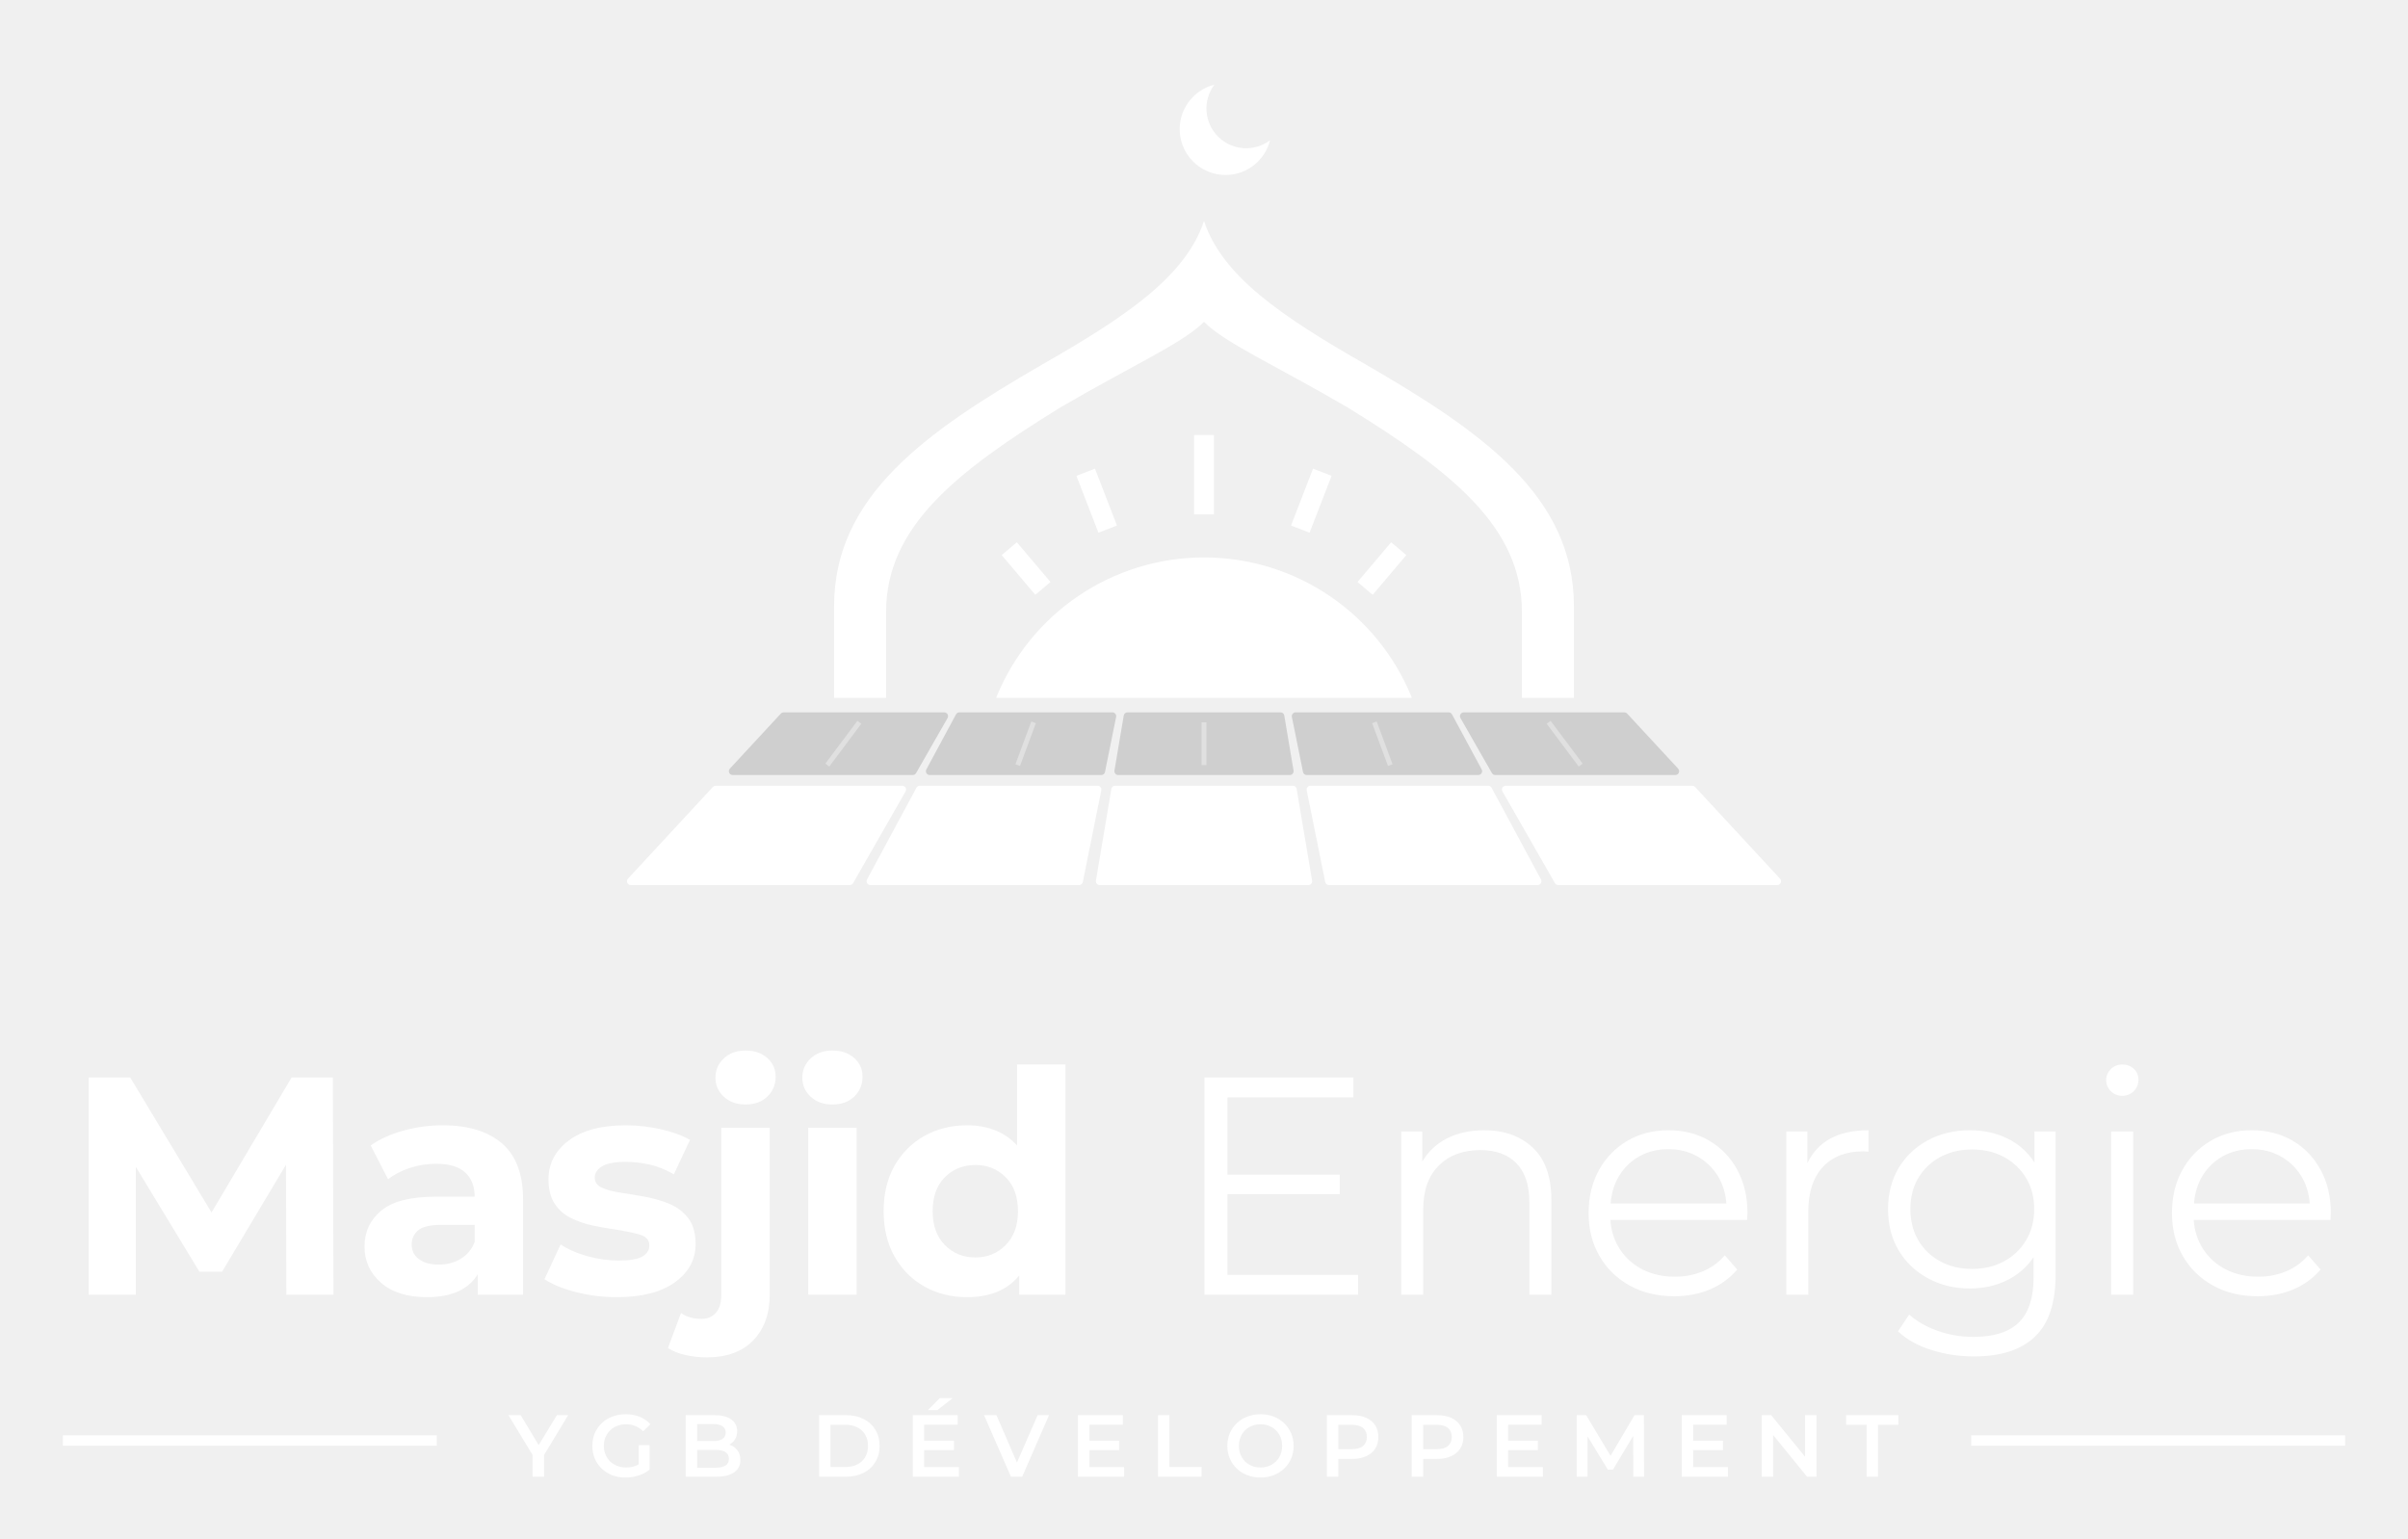
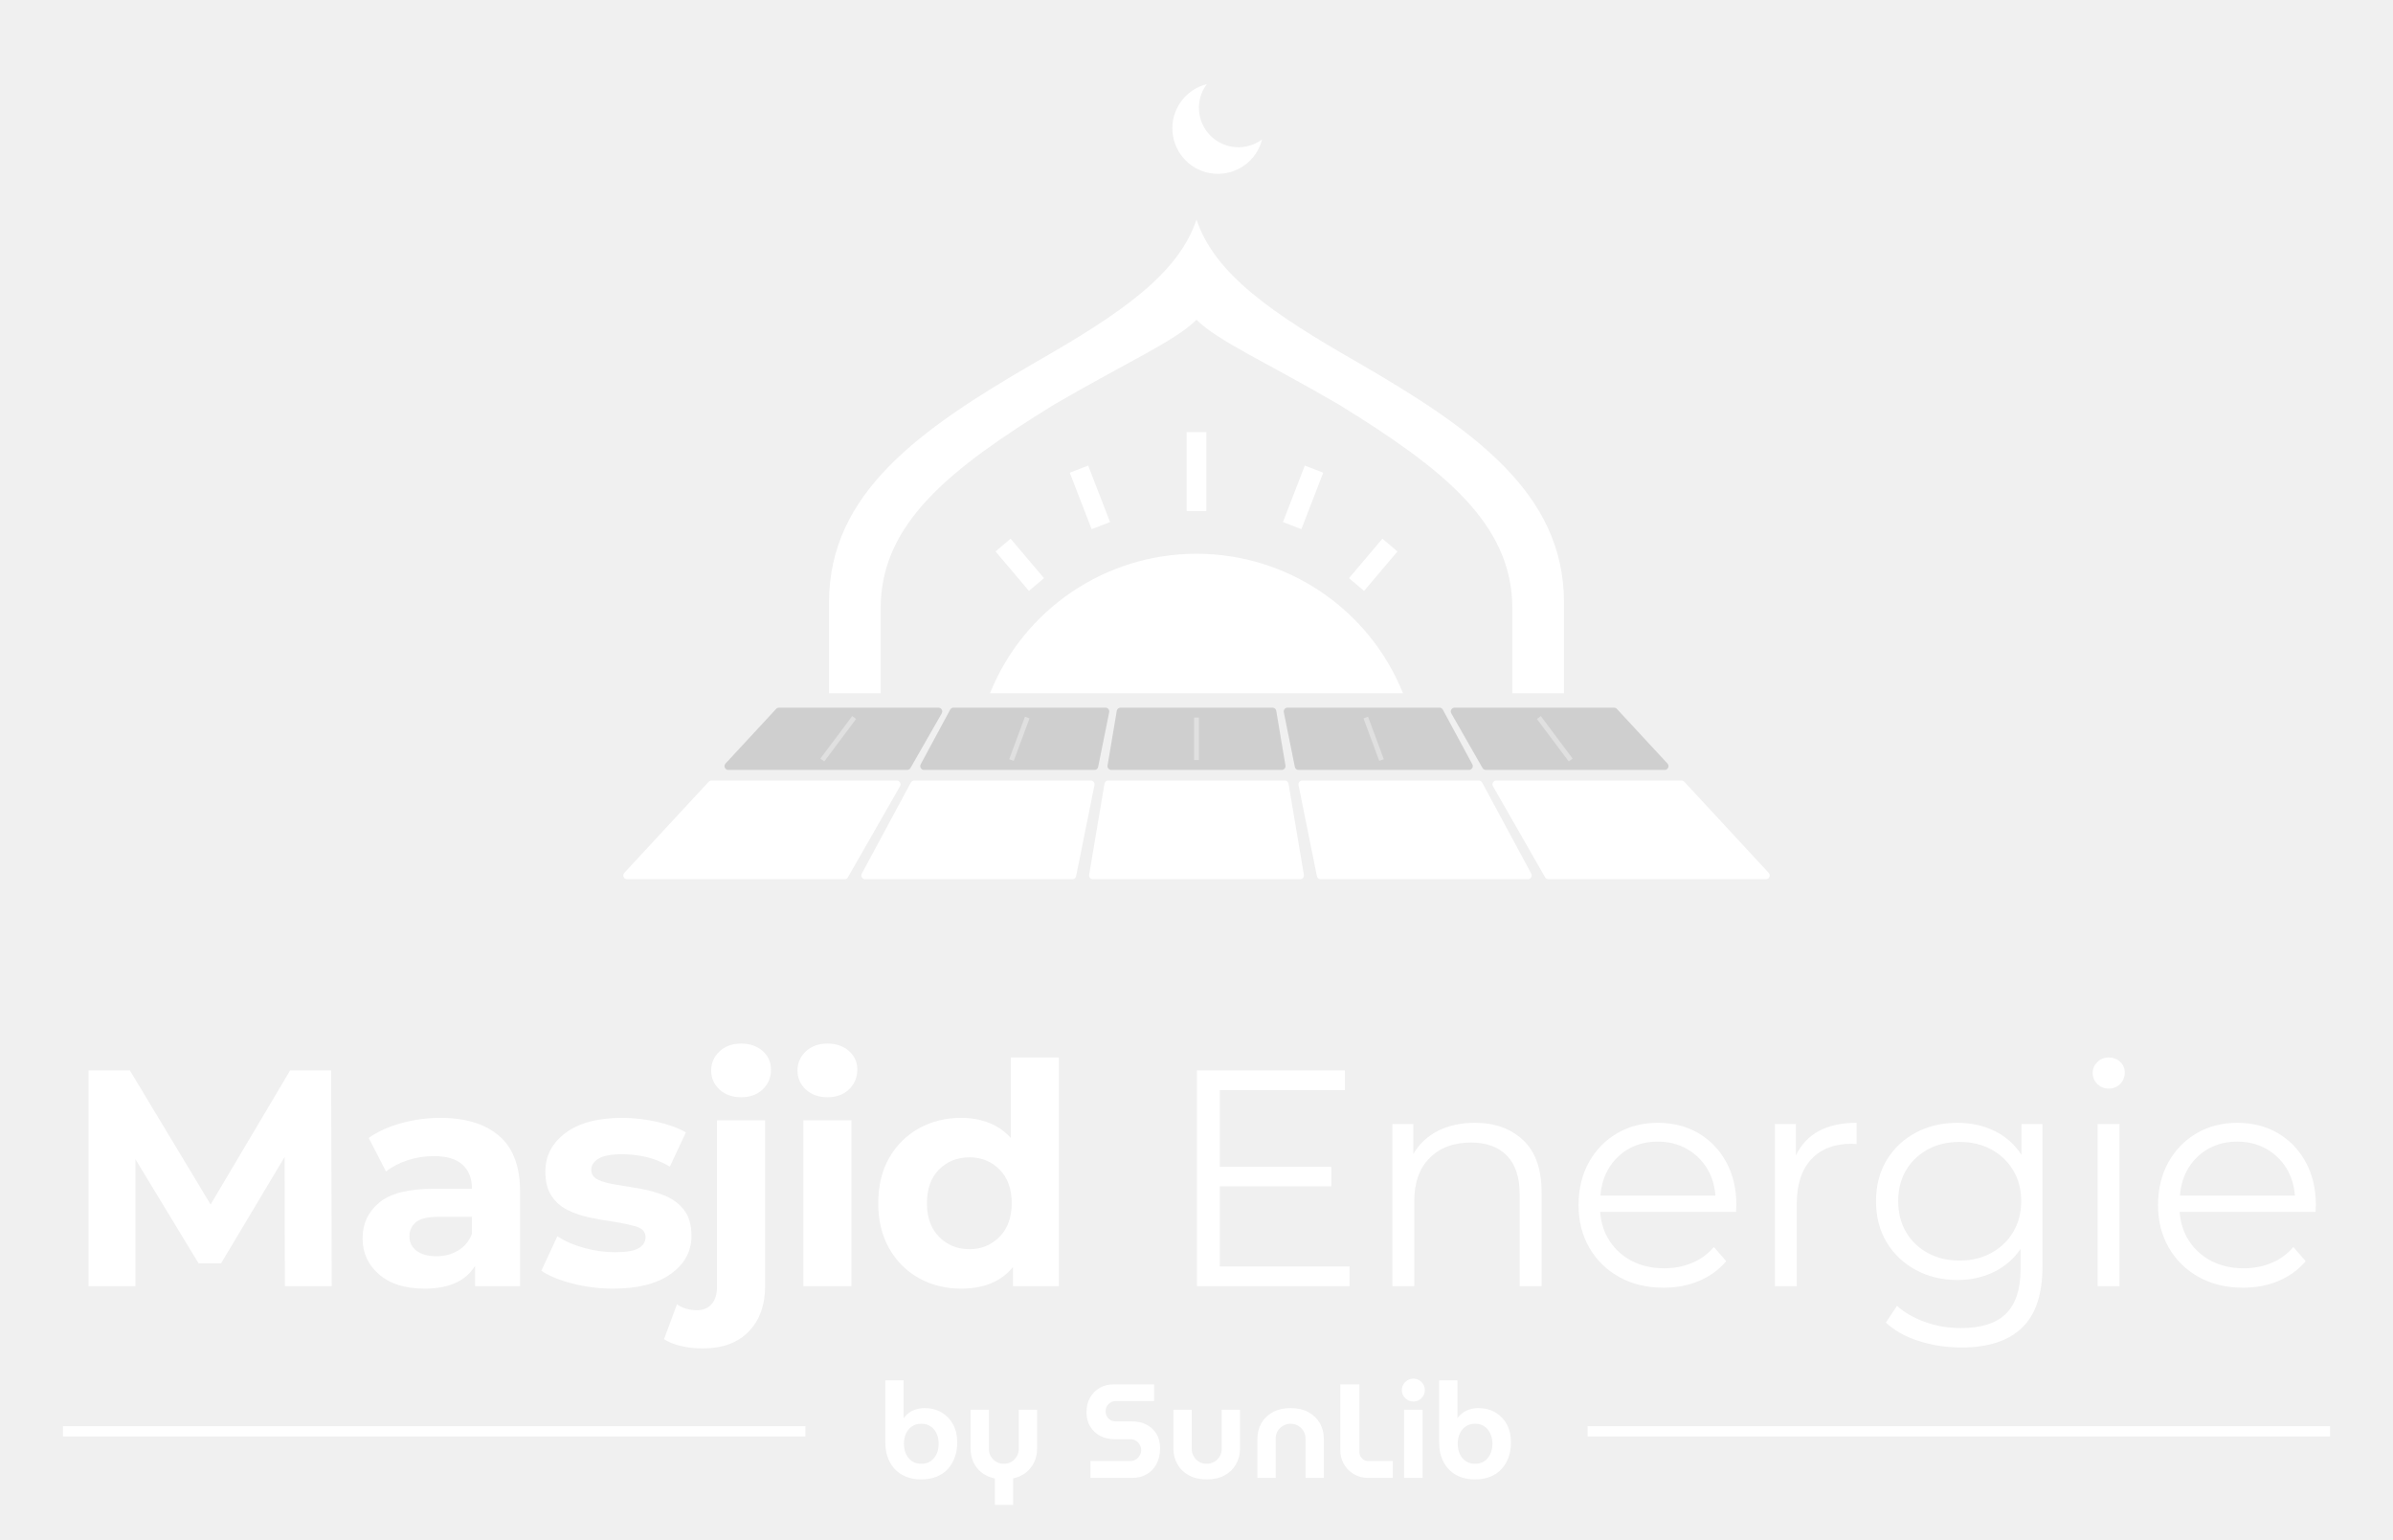
- <svg xmlns="http://www.w3.org/2000/svg" viewBox="-6 -6 232.65 148.79" width="931" height="595">
+ <svg xmlns="http://www.w3.org/2000/svg" viewBox="-6 -6 232.65 149.85" width="931" height="599">
  <svg x="50.325" y="0" width="120" height="81.576" viewBox="0 0 406 276">
    <path d="M206.4 7.4A15 15 0 1 0 224.6 25.6A13 13 0 0 1 206.4 7.4Z" fill="#ffffff" />
    <path d="M82 208L82 178C82 142 112 121 150 99C178 83 197 70 203 52C209 70 228 83 256 99C294 121 324 142 324 178L324 208L307 208L307 180C307 152 284 134 250 113C226 99 210 92 203 85C196 92 180 99 156 113C122 134 99 152 99 180L99 208Z" fill="#ffffff" />
    <g stroke="#ffffff" stroke-width="6.5">
      <line x1="203" y1="148" x2="203" y2="122" />
      <line x1="171.5" y1="152.8" x2="164.3" y2="134.2" />
      <line x1="234.5" y1="152.8" x2="241.7" y2="134.2" />
      <line x1="150.3" y1="172.2" x2="139.3" y2="159.2" />
      <line x1="255.7" y1="172.2" x2="266.7" y2="159.2" />
    </g>
    <path d="M135 208A73.3 73.3 0 0 1 271 208Z" fill="#ffffff" />
    <g fill="#cfcfcf" stroke="#cfcfcf" stroke-width="2.5" stroke-linejoin="round">
      <polygon points="65.5,214 118.03,214 107.73,232 48.83,232" />
      <polygon points="122.98,214 173.03,214 169.39,232 113.28,232" />
      <polygon points="177.98,214 228.03,214 231.06,232 174.94,232" />
      <polygon points="232.97,214 283.02,214 292.73,232 236.61,232" />
      <polygon points="287.98,214 340.5,214 357.17,232 298.27,232" />
    </g>
    <g fill="#ffffff" stroke="#ffffff" stroke-width="2.5" stroke-linejoin="round">
      <polygon points="43.28,238 104.29,238 87.13,268 15.5,268" />
      <polygon points="110.04,238 168.18,238 162.13,268 93.88,268" />
      <polygon points="173.93,238 232.07,238 237.13,268 168.88,268" />
      <polygon points="237.82,238 295.96,238 312.13,268 243.88,268" />
      <polygon points="301.71,238 362.72,238 390.5,268 318.88,268" />
    </g>
    <g stroke="#ffffff" stroke-opacity="0.35" stroke-width="1.6">
      <line x1="90.26" y1="216" x2="79.78" y2="230" />
      <line x1="147.26" y1="216" x2="142.07" y2="230" />
      <line x1="203" y1="216" x2="203" y2="230" />
      <line x1="258.74" y1="216" x2="263.93" y2="230" />
      <line x1="315.74" y1="216" x2="326.22" y2="230" />
      <line x1="72.29" y1="240" x2="52.81" y2="266" />
      <line x1="138.37" y1="240" x2="128.74" y2="266" />
      <line x1="203" y1="240" x2="203" y2="266" />
      <line x1="267.63" y1="240" x2="277.26" y2="266" />
      <line x1="333.71" y1="240" x2="353.19" y2="266" />
      <line x1="31.39" y1="253" x2="93.71" y2="253" />
      <line x1="103.96" y1="253" x2="163.15" y2="253" />
      <line x1="173.4" y1="253" x2="232.6" y2="253" />
      <line x1="242.85" y1="253" x2="302.04" y2="253" />
      <line x1="312.29" y1="253" x2="374.61" y2="253" />
    </g>
  </svg>
  <path fill="#ffffff" d="M7.05 119.19L2.49 119.19L2.49 98.19L6.51 98.19L14.37 111.24L22.11 98.19L26.10 98.19L26.16 119.19L21.60 119.19L21.57 106.62L15.39 116.97L13.20 116.97L7.05 106.83L7.05 119.19ZM44.49 119.19L40.11 119.19L40.11 117.21Q38.76 119.43 35.19 119.43L35.19 119.43Q32.34 119.43 30.75 118.03Q29.16 116.64 29.16 114.54L29.16 114.54Q29.16 112.41 30.78 111.06Q32.40 109.71 36.09 109.71L36.09 109.71L39.81 109.71L39.81 109.71Q39.81 108.21 38.89 107.37Q37.98 106.53 36.09 106.53L36.09 106.53Q34.80 106.53 33.55 106.93Q32.31 107.34 31.44 108.03L31.44 108.03L29.76 104.76Q31.08 103.83 32.94 103.32Q34.80 102.81 36.72 102.81L36.72 102.81Q40.41 102.81 42.45 104.56Q44.49 106.32 44.49 109.98L44.49 109.98L44.49 119.19ZM39.81 114.09L39.81 114.09L39.81 112.44L36.60 112.44Q34.95 112.44 34.33 112.98Q33.72 113.52 33.72 114.33L33.72 114.33Q33.72 115.23 34.42 115.75Q35.13 116.28 36.36 116.28L36.36 116.28Q37.53 116.28 38.46 115.72Q39.39 115.17 39.81 114.09ZM53.55 119.43L53.55 119.43Q51.48 119.43 49.57 118.93Q47.67 118.44 46.56 117.69L46.56 117.69L48.12 114.33Q49.20 115.05 50.73 115.47Q52.26 115.89 53.73 115.89L53.73 115.89Q55.35 115.89 56.02 115.50Q56.70 115.11 56.70 114.42L56.70 114.42Q56.70 113.64 55.74 113.37Q54.78 113.10 53.43 112.89L53.43 112.89Q52.35 112.74 51.22 112.50Q50.10 112.26 49.12 111.78Q48.15 111.30 47.55 110.40Q46.95 109.50 46.95 108.03L46.95 108.03Q46.95 105.75 48.91 104.28Q50.88 102.81 54.42 102.81L54.42 102.81Q56.07 102.81 57.76 103.18Q59.46 103.56 60.63 104.22L60.63 104.22L59.07 107.55Q57.87 106.86 56.70 106.60Q55.53 106.35 54.42 106.35L54.42 106.35Q52.83 106.35 52.12 106.78Q51.42 107.22 51.42 107.85L51.42 107.85Q51.42 108.54 52.12 108.85Q52.83 109.17 53.94 109.33Q55.05 109.50 56.29 109.72Q57.54 109.95 58.65 110.41Q59.76 110.88 60.46 111.79Q61.17 112.71 61.17 114.30L61.17 114.30Q61.17 116.55 59.17 117.99Q57.18 119.43 53.55 119.43ZM62.25 125.25L62.25 125.25Q61.17 125.25 60.18 125.02Q59.19 124.80 58.50 124.35L58.50 124.35L59.76 120.96Q60.57 121.53 61.74 121.53L61.74 121.53Q62.61 121.53 63.13 120.94Q63.66 120.36 63.66 119.19L63.66 119.19L63.66 103.05L68.34 103.05L68.34 119.16Q68.34 121.95 66.75 123.60Q65.16 125.25 62.25 125.25ZM66.00 100.80L66.00 100.80Q64.71 100.80 63.90 100.05Q63.09 99.30 63.09 98.19L63.09 98.19Q63.09 97.11 63.90 96.34Q64.71 95.58 66.00 95.58L66.00 95.58Q67.29 95.58 68.10 96.30Q68.91 97.02 68.91 98.10L68.91 98.10Q68.91 99.27 68.11 100.03Q67.32 100.80 66.00 100.80ZM76.74 119.19L72.06 119.19L72.06 103.05L76.74 103.05L76.74 119.19ZM74.40 100.80L74.40 100.80Q73.11 100.80 72.30 100.05Q71.49 99.30 71.49 98.19L71.49 98.19Q71.49 97.11 72.30 96.34Q73.11 95.58 74.40 95.58L74.40 95.58Q75.69 95.58 76.50 96.30Q77.31 97.02 77.31 98.10L77.31 98.10Q77.31 99.27 76.51 100.03Q75.72 100.80 74.40 100.80ZM87.42 119.43L87.42 119.43Q85.14 119.43 83.31 118.41Q81.48 117.39 80.41 115.51Q79.35 113.64 79.35 111.12L79.35 111.12Q79.35 108.57 80.41 106.71Q81.48 104.85 83.31 103.83Q85.14 102.81 87.42 102.81L87.42 102.81Q88.89 102.81 90.12 103.29Q91.35 103.77 92.25 104.76L92.25 104.76L92.25 96.93L96.93 96.93L96.93 119.19L92.46 119.19L92.46 117.33Q90.75 119.43 87.42 119.43ZM88.23 115.59L88.23 115.59Q89.97 115.59 91.15 114.39Q92.34 113.19 92.34 111.12L92.34 111.12Q92.34 109.02 91.15 107.83Q89.97 106.65 88.23 106.65L88.23 106.65Q86.46 106.65 85.27 107.83Q84.09 109.02 84.09 111.12L84.09 111.12Q84.09 113.19 85.27 114.39Q86.46 115.59 88.23 115.59Z" />
  <path fill="#ffffff" d="M125.22 119.19L110.37 119.19L110.37 98.19L124.77 98.19L124.77 100.11L112.59 100.11L112.59 107.58L123.45 107.58L123.45 109.47L112.59 109.47L112.59 117.27L125.22 117.27L125.22 119.19ZM131.52 119.19L129.39 119.19L129.39 103.41L131.43 103.41L131.43 106.32Q132.27 104.88 133.81 104.08Q135.36 103.29 137.43 103.29L137.43 103.29Q140.31 103.29 142.11 104.97Q143.91 106.65 143.91 110.04L143.91 110.04L143.91 119.19L141.78 119.19L141.78 110.25Q141.78 107.76 140.53 106.48Q139.29 105.21 137.04 105.21L137.04 105.21Q134.52 105.21 133.02 106.71Q131.52 108.21 131.52 110.91L131.52 110.91L131.52 119.19ZM155.79 119.34L155.79 119.34Q153.33 119.34 151.47 118.30Q149.61 117.27 148.56 115.45Q147.51 113.64 147.51 111.30L147.51 111.30Q147.51 108.96 148.51 107.14Q149.52 105.33 151.26 104.31Q153.00 103.29 155.22 103.29L155.22 103.29Q157.44 103.29 159.16 104.29Q160.89 105.30 161.88 107.11Q162.87 108.93 162.87 111.30L162.87 111.30Q162.87 111.45 162.85 111.61Q162.84 111.78 162.84 111.96L162.84 111.96L149.61 111.96Q149.73 113.58 150.55 114.82Q151.38 116.07 152.74 116.76Q154.11 117.45 155.85 117.45L155.85 117.45Q157.29 117.45 158.53 116.94Q159.78 116.43 160.68 115.38L160.68 115.38L161.88 116.76Q160.80 118.02 159.24 118.68Q157.68 119.34 155.79 119.34ZM149.64 110.37L149.64 110.37L160.83 110.37Q160.71 108.81 159.96 107.64Q159.21 106.47 157.98 105.79Q156.75 105.12 155.22 105.12L155.22 105.12Q153.69 105.12 152.47 105.78Q151.26 106.44 150.51 107.62Q149.76 108.81 149.64 110.37ZM168.75 119.19L166.62 119.19L166.62 103.41L168.66 103.41L168.66 106.47Q170.19 103.29 174.57 103.29L174.57 103.29L174.57 105.36Q174.42 105.36 174.30 105.34Q174.18 105.33 174.06 105.33L174.06 105.33Q171.57 105.33 170.16 106.84Q168.75 108.36 168.75 111.15L168.75 111.15L168.75 119.19ZM184.77 125.16L184.77 125.16Q182.61 125.16 180.63 124.53Q178.65 123.90 177.42 122.73L177.42 122.73L178.50 121.11Q179.61 122.10 181.24 122.68Q182.88 123.27 184.71 123.27L184.71 123.27Q187.71 123.27 189.12 121.86Q190.53 120.45 190.53 117.54L190.53 117.54L190.53 115.56Q189.54 117.03 187.93 117.81Q186.33 118.59 184.38 118.59L184.38 118.59Q182.13 118.59 180.33 117.61Q178.53 116.64 177.49 114.91Q176.46 113.19 176.46 110.91L176.46 110.91Q176.46 108.66 177.49 106.93Q178.53 105.21 180.33 104.25Q182.13 103.29 184.38 103.29L184.38 103.29Q186.36 103.29 187.99 104.08Q189.63 104.88 190.62 106.41L190.62 106.41L190.62 103.41L192.66 103.41L192.66 117.27Q192.66 121.35 190.66 123.25Q188.67 125.16 184.77 125.16ZM184.59 116.70L184.59 116.70Q186.33 116.70 187.68 115.96Q189.03 115.23 189.81 113.92Q190.59 112.62 190.59 110.91L190.59 110.91Q190.59 109.20 189.81 107.91Q189.03 106.62 187.68 105.88Q186.33 105.15 184.59 105.15L184.59 105.15Q182.85 105.15 181.50 105.88Q180.15 106.62 179.38 107.91Q178.62 109.20 178.62 110.91L178.62 110.91Q178.62 112.62 179.38 113.92Q180.15 115.23 181.50 115.96Q182.85 116.70 184.59 116.70ZM200.16 119.19L198.03 119.19L198.03 103.41L200.16 103.41L200.16 119.19ZM199.11 99.96L199.11 99.96Q198.45 99.96 198.00 99.51Q197.55 99.06 197.55 98.43L197.55 98.43Q197.55 97.83 198.00 97.38Q198.45 96.93 199.11 96.93L199.11 96.93Q199.77 96.93 200.22 97.35Q200.67 97.77 200.67 98.40L200.67 98.40Q200.67 99.06 200.22 99.51Q199.77 99.96 199.11 99.96ZM212.19 119.34L212.19 119.34Q209.73 119.34 207.87 118.30Q206.01 117.27 204.96 115.45Q203.91 113.64 203.91 111.30L203.91 111.30Q203.91 108.96 204.91 107.14Q205.92 105.33 207.66 104.31Q209.40 103.29 211.62 103.29L211.62 103.29Q213.84 103.29 215.56 104.29Q217.29 105.30 218.28 107.11Q219.27 108.93 219.27 111.30L219.27 111.30Q219.27 111.45 219.25 111.61Q219.24 111.78 219.24 111.96L219.24 111.96L206.01 111.96Q206.13 113.58 206.95 114.82Q207.78 116.07 209.14 116.76Q210.51 117.45 212.25 117.45L212.25 117.45Q213.69 117.45 214.93 116.94Q216.18 116.43 217.08 115.38L217.08 115.38L218.28 116.76Q217.20 118.02 215.64 118.68Q214.08 119.34 212.19 119.34ZM206.04 110.37L206.04 110.37L217.23 110.37Q217.11 108.81 216.36 107.64Q215.61 106.47 214.38 105.79Q213.15 105.12 211.62 105.12L211.62 105.12Q210.09 105.12 208.87 105.78Q207.66 106.44 206.91 107.62Q206.16 108.81 206.04 110.37Z" />
-   <path fill="#ffffff" d="M46.52 136.79L45.41 136.79L45.41 134.69L43.08 130.84L44.26 130.84L46.00 133.73L47.76 130.84L48.85 130.84L46.52 134.69L46.52 136.79ZM54.39 136.87L54.39 136.87Q53.69 136.87 53.11 136.65Q52.53 136.42 52.10 136.01Q51.66 135.60 51.42 135.03Q51.19 134.47 51.19 133.81L51.19 133.81Q51.19 133.15 51.42 132.59Q51.66 132.03 52.10 131.61Q52.53 131.20 53.12 130.98Q53.71 130.75 54.41 130.75L54.41 130.75Q55.16 130.75 55.77 131.00Q56.38 131.24 56.80 131.72L56.80 131.72L56.10 132.40Q55.75 132.05 55.34 131.89Q54.93 131.72 54.46 131.72L54.46 131.72Q53.83 131.72 53.34 131.99Q52.85 132.25 52.58 132.73Q52.30 133.20 52.30 133.81L52.30 133.81Q52.30 134.41 52.58 134.89Q52.85 135.37 53.34 135.63Q53.82 135.90 54.45 135.90L54.45 135.90Q54.77 135.90 55.08 135.83Q55.39 135.76 55.67 135.60L55.67 135.60L55.67 133.74L56.72 133.74L56.72 136.11Q56.25 136.49 55.64 136.68Q55.02 136.87 54.39 136.87ZM63.17 136.79L60.21 136.79L60.21 130.84L63.00 130.84Q64.07 130.84 64.63 131.26Q65.19 131.68 65.19 132.38L65.19 132.38Q65.19 132.84 64.98 133.18Q64.77 133.51 64.43 133.69L64.43 133.69Q64.91 133.84 65.20 134.22Q65.50 134.59 65.50 135.17L65.50 135.17Q65.50 135.94 64.91 136.36Q64.32 136.79 63.17 136.79L63.17 136.79ZM61.32 134.20L61.32 135.92L63.10 135.92Q63.72 135.92 64.06 135.71Q64.39 135.51 64.39 135.06L64.39 135.06Q64.39 134.62 64.06 134.41Q63.72 134.20 63.10 134.20L63.10 134.20L61.32 134.20ZM61.32 131.70L61.32 133.34L62.88 133.34Q63.46 133.34 63.77 133.14Q64.08 132.93 64.08 132.53L64.08 132.53Q64.08 132.11 63.77 131.91Q63.46 131.70 62.88 131.70L62.88 131.70L61.32 131.70ZM75.71 136.79L73.11 136.79L73.11 130.84L75.71 130.84Q76.68 130.84 77.41 131.21Q78.14 131.57 78.55 132.25Q78.96 132.92 78.96 133.81L78.96 133.81Q78.96 134.70 78.55 135.37Q78.14 136.05 77.41 136.42Q76.68 136.79 75.71 136.79L75.71 136.79ZM74.21 131.77L74.21 135.85L75.66 135.85Q76.32 135.85 76.81 135.60Q77.31 135.35 77.57 134.89Q77.84 134.43 77.84 133.81L77.84 133.81Q77.84 133.19 77.57 132.73Q77.31 132.27 76.81 132.02Q76.32 131.77 75.66 131.77L75.66 131.77L74.21 131.77ZM86.63 136.79L82.17 136.79L82.17 130.84L86.51 130.84L86.51 131.76L83.27 131.76L83.27 133.31L86.15 133.31L86.15 134.22L83.27 134.22L83.27 135.86L86.63 135.86L86.63 136.79ZM84.55 130.35L83.63 130.35L84.78 129.19L86.03 129.19L84.55 130.35ZM92.75 136.79L91.66 136.79L89.06 130.84L90.26 130.84L92.24 135.42L94.24 130.84L95.34 130.84L92.75 136.79ZM102.60 136.79L98.14 136.79L98.14 130.84L102.48 130.84L102.48 131.76L99.25 131.76L99.25 133.31L102.12 133.31L102.12 134.22L99.25 134.22L99.25 135.86L102.60 135.86L102.60 136.79ZM110.09 136.79L105.88 136.79L105.88 130.84L106.98 130.84L106.98 135.85L110.09 135.85L110.09 136.79ZM115.79 136.87L115.79 136.87Q115.10 136.87 114.51 136.64Q113.92 136.41 113.49 136.00Q113.06 135.59 112.82 135.03Q112.58 134.47 112.58 133.81L112.58 133.81Q112.58 133.15 112.82 132.59Q113.06 132.03 113.49 131.62Q113.92 131.21 114.51 130.98Q115.10 130.75 115.79 130.75L115.79 130.75Q116.48 130.75 117.07 130.98Q117.65 131.21 118.08 131.62Q118.51 132.03 118.75 132.59Q118.99 133.15 118.99 133.81L118.99 133.81Q118.99 134.47 118.75 135.03Q118.51 135.59 118.08 136.00Q117.65 136.41 117.07 136.64Q116.48 136.87 115.79 136.87ZM115.79 135.90L115.79 135.90Q116.39 135.90 116.86 135.63Q117.33 135.37 117.61 134.89Q117.88 134.41 117.88 133.81L117.88 133.81Q117.88 133.21 117.61 132.73Q117.33 132.25 116.86 131.99Q116.39 131.72 115.79 131.72L115.79 131.72Q115.18 131.72 114.71 131.99Q114.24 132.25 113.97 132.73Q113.70 133.21 113.70 133.81L113.70 133.81Q113.70 134.41 113.97 134.89Q114.24 135.37 114.71 135.63Q115.18 135.90 115.79 135.90ZM123.31 136.79L122.20 136.79L122.20 130.84L124.65 130.84Q125.43 130.84 126.00 131.09Q126.57 131.35 126.88 131.82Q127.18 132.30 127.18 132.95L127.18 132.95Q127.18 133.61 126.88 134.08Q126.57 134.56 126.00 134.81Q125.43 135.07 124.65 135.07L124.65 135.07L123.31 135.07L123.31 136.79ZM123.31 131.77L123.31 134.13L124.60 134.13Q125.33 134.13 125.70 133.82Q126.07 133.51 126.07 132.95L126.07 132.95Q126.07 132.39 125.70 132.08Q125.33 131.77 124.60 131.77L124.60 131.77L123.31 131.77ZM131.52 136.79L130.41 136.79L130.41 130.84L132.86 130.84Q133.64 130.84 134.21 131.09Q134.78 131.35 135.09 131.82Q135.40 132.30 135.40 132.95L135.40 132.95Q135.40 133.61 135.09 134.08Q134.78 134.56 134.21 134.81Q133.64 135.07 132.86 135.07L132.86 135.07L131.52 135.07L131.52 136.79ZM131.52 131.77L131.52 134.13L132.81 134.13Q133.54 134.13 133.91 133.82Q134.28 133.51 134.28 132.95L134.28 132.95Q134.28 132.39 133.91 132.08Q133.54 131.77 132.81 131.77L132.81 131.77L131.52 131.77ZM143.09 136.79L138.63 136.79L138.63 130.84L142.97 130.84L142.97 131.76L139.73 131.76L139.73 133.31L142.60 133.31L142.60 134.22L139.73 134.22L139.73 135.86L143.09 135.86L143.09 136.79ZM147.41 136.79L146.36 136.79L146.36 130.84L147.27 130.84L149.63 134.77L151.95 130.84L152.86 130.84L152.87 136.79L151.83 136.79L151.82 132.85L149.86 136.11L149.37 136.11L147.41 132.89L147.41 136.79ZM160.98 136.79L156.52 136.79L156.52 130.84L160.86 130.84L160.86 131.76L157.62 131.76L157.62 133.31L160.50 133.31L160.50 134.22L157.62 134.22L157.62 135.86L160.98 135.86L160.98 136.79ZM165.35 136.79L164.25 136.79L164.25 130.84L165.16 130.84L168.44 134.86L168.44 130.84L169.54 130.84L169.54 136.79L168.63 136.79L165.35 132.76L165.35 136.79ZM175.49 136.79L174.39 136.79L174.39 131.77L172.41 131.77L172.41 130.84L177.46 130.84L177.46 131.77L175.49 131.77L175.49 136.79Z" />
-   <rect x="0.00" y="132.79" width="36.15" height="1" fill="#ffffff" />
-   <rect x="184.50" y="132.79" width="36.15" height="1" fill="#ffffff" />
+   <path fill="#ffffff" d="M83.54 138.00L83.54 138.00Q82.47 138.00 81.69 137.56Q80.90 137.12 80.47 136.30Q80.04 135.49 80.04 134.40L80.04 134.40L80.04 128.36L81.82 128.36L81.82 132.03L81.84 132.03Q82.04 131.74 82.35 131.51Q82.65 131.29 83.04 131.18Q83.42 131.06 83.84 131.06L83.84 131.06Q84.81 131.06 85.53 131.49Q86.24 131.92 86.64 132.66Q87.04 133.41 87.04 134.40L87.04 134.40Q87.04 135.18 86.80 135.84Q86.57 136.49 86.13 136.98Q85.68 137.47 85.03 137.73Q84.38 138.00 83.54 138.00ZM83.54 136.48L83.54 136.48Q84.07 136.48 84.45 136.22Q84.83 135.96 85.03 135.52Q85.23 135.08 85.23 134.53L85.23 134.53Q85.23 133.98 85.03 133.54Q84.83 133.10 84.45 132.84Q84.07 132.58 83.54 132.58L83.54 132.58Q83.02 132.58 82.63 132.84Q82.25 133.10 82.05 133.54Q81.85 133.98 81.85 134.53L81.85 134.53Q81.85 135.08 82.05 135.52Q82.25 135.96 82.63 136.22Q83.02 136.48 83.54 136.48ZM92.48 140.48L90.70 140.48L90.70 137.91Q89.95 137.75 89.42 137.34Q88.89 136.92 88.61 136.32Q88.34 135.71 88.34 135.02L88.34 135.02L88.34 131.22L90.12 131.22L90.12 135.02Q90.12 135.43 90.31 135.76Q90.51 136.09 90.84 136.29Q91.17 136.48 91.57 136.48L91.57 136.48Q91.98 136.48 92.31 136.29Q92.64 136.09 92.83 135.76Q93.03 135.43 93.03 135.02L93.03 135.02L93.03 131.22L94.81 131.22L94.81 135.02Q94.81 135.71 94.54 136.30Q94.26 136.90 93.74 137.32Q93.22 137.74 92.48 137.90L92.48 137.90L92.48 140.48ZM104.13 137.85L100.00 137.85L100.00 136.21L103.90 136.21Q104.18 136.21 104.42 136.06Q104.65 135.92 104.79 135.68Q104.94 135.44 104.94 135.15L104.94 135.15Q104.94 134.86 104.79 134.61Q104.65 134.37 104.42 134.23Q104.18 134.09 103.90 134.09L103.90 134.09L102.38 134.09Q101.61 134.09 100.98 133.78Q100.36 133.46 99.99 132.87Q99.62 132.28 99.62 131.45L99.62 131.45Q99.62 130.63 99.97 130.03Q100.32 129.42 100.92 129.08Q101.52 128.75 102.25 128.75L102.25 128.75L106.20 128.75L106.20 130.38L102.43 130.38Q102.17 130.38 101.95 130.52Q101.73 130.66 101.60 130.88Q101.48 131.10 101.48 131.37L101.48 131.37Q101.48 131.64 101.60 131.87Q101.73 132.09 101.95 132.22Q102.17 132.35 102.43 132.35L102.43 132.35L104.00 132.35Q104.85 132.35 105.47 132.67Q106.09 133.00 106.44 133.58Q106.78 134.17 106.78 134.95L106.78 134.95Q106.78 135.87 106.42 136.52Q106.07 137.17 105.46 137.51Q104.86 137.85 104.13 137.85L104.13 137.85ZM111.32 138.00L111.32 138.00Q110.31 138.00 109.58 137.60Q108.85 137.20 108.47 136.52Q108.08 135.84 108.08 135.02L108.08 135.02L108.08 131.22L109.86 131.22L109.86 135.02Q109.86 135.43 110.06 135.76Q110.25 136.09 110.58 136.29Q110.92 136.48 111.32 136.48L111.32 136.48Q111.72 136.48 112.05 136.29Q112.39 136.09 112.58 135.76Q112.78 135.43 112.78 135.02L112.78 135.02L112.78 131.22L114.56 131.22L114.56 135.02Q114.56 135.84 114.17 136.52Q113.79 137.20 113.07 137.60Q112.35 138.00 111.32 138.00ZM118.03 137.85L116.25 137.85L116.25 134.04Q116.25 133.22 116.63 132.54Q117.01 131.87 117.74 131.46Q118.47 131.06 119.48 131.06L119.48 131.06Q120.51 131.06 121.23 131.46Q121.95 131.87 122.34 132.54Q122.72 133.22 122.72 134.04L122.72 134.04L122.72 137.85L120.94 137.85L120.94 134.04Q120.94 133.63 120.74 133.30Q120.55 132.97 120.22 132.78Q119.89 132.58 119.48 132.58L119.48 132.58Q119.08 132.58 118.75 132.78Q118.42 132.97 118.22 133.30Q118.03 133.63 118.03 134.04L118.03 134.04L118.03 137.85ZM129.43 137.85L127.02 137.85Q126.22 137.85 125.61 137.47Q125.00 137.10 124.66 136.49Q124.32 135.87 124.32 135.13L124.32 135.13L124.32 128.75L126.18 128.75L126.18 135.35Q126.18 135.70 126.43 135.95Q126.67 136.21 127.02 136.21L127.02 136.21L129.43 136.21L129.43 137.85ZM132.33 137.85L130.53 137.85L130.53 131.22L132.33 131.22L132.33 137.85ZM131.43 130.42L131.43 130.42Q130.98 130.42 130.64 130.09Q130.31 129.76 130.31 129.30L130.31 129.30Q130.31 128.85 130.64 128.52Q130.98 128.19 131.43 128.19L131.43 128.19Q131.89 128.19 132.22 128.52Q132.55 128.85 132.55 129.30L132.55 129.30Q132.55 129.76 132.22 130.09Q131.89 130.42 131.43 130.42ZM137.44 138.00L137.44 138.00Q136.37 138.00 135.58 137.56Q134.80 137.12 134.37 136.30Q133.94 135.49 133.94 134.40L133.94 134.40L133.94 128.36L135.72 128.36L135.72 132.03L135.73 132.03Q135.94 131.74 136.25 131.51Q136.55 131.29 136.94 131.18Q137.32 131.06 137.74 131.06L137.74 131.06Q138.71 131.06 139.43 131.49Q140.14 131.92 140.54 132.66Q140.93 133.41 140.93 134.40L140.93 134.40Q140.93 135.18 140.70 135.84Q140.47 136.49 140.02 136.98Q139.58 137.47 138.93 137.73Q138.28 138.00 137.44 138.00ZM137.44 136.48L137.44 136.48Q137.97 136.48 138.35 136.22Q138.72 135.96 138.92 135.52Q139.13 135.08 139.13 134.53L139.13 134.53Q139.13 133.98 138.92 133.54Q138.72 133.10 138.35 132.84Q137.97 132.58 137.44 132.58L137.44 132.58Q136.92 132.58 136.53 132.84Q136.15 133.10 135.95 133.54Q135.75 133.98 135.75 134.53L135.75 134.53Q135.75 135.08 135.95 135.52Q136.15 135.96 136.53 136.22Q136.92 136.48 137.44 136.48Z" />
+   <rect x="0.00" y="132.82" width="72.26" height="1" fill="#ffffff" />
+   <rect x="148.39" y="132.82" width="72.26" height="1" fill="#ffffff" />
</svg>
